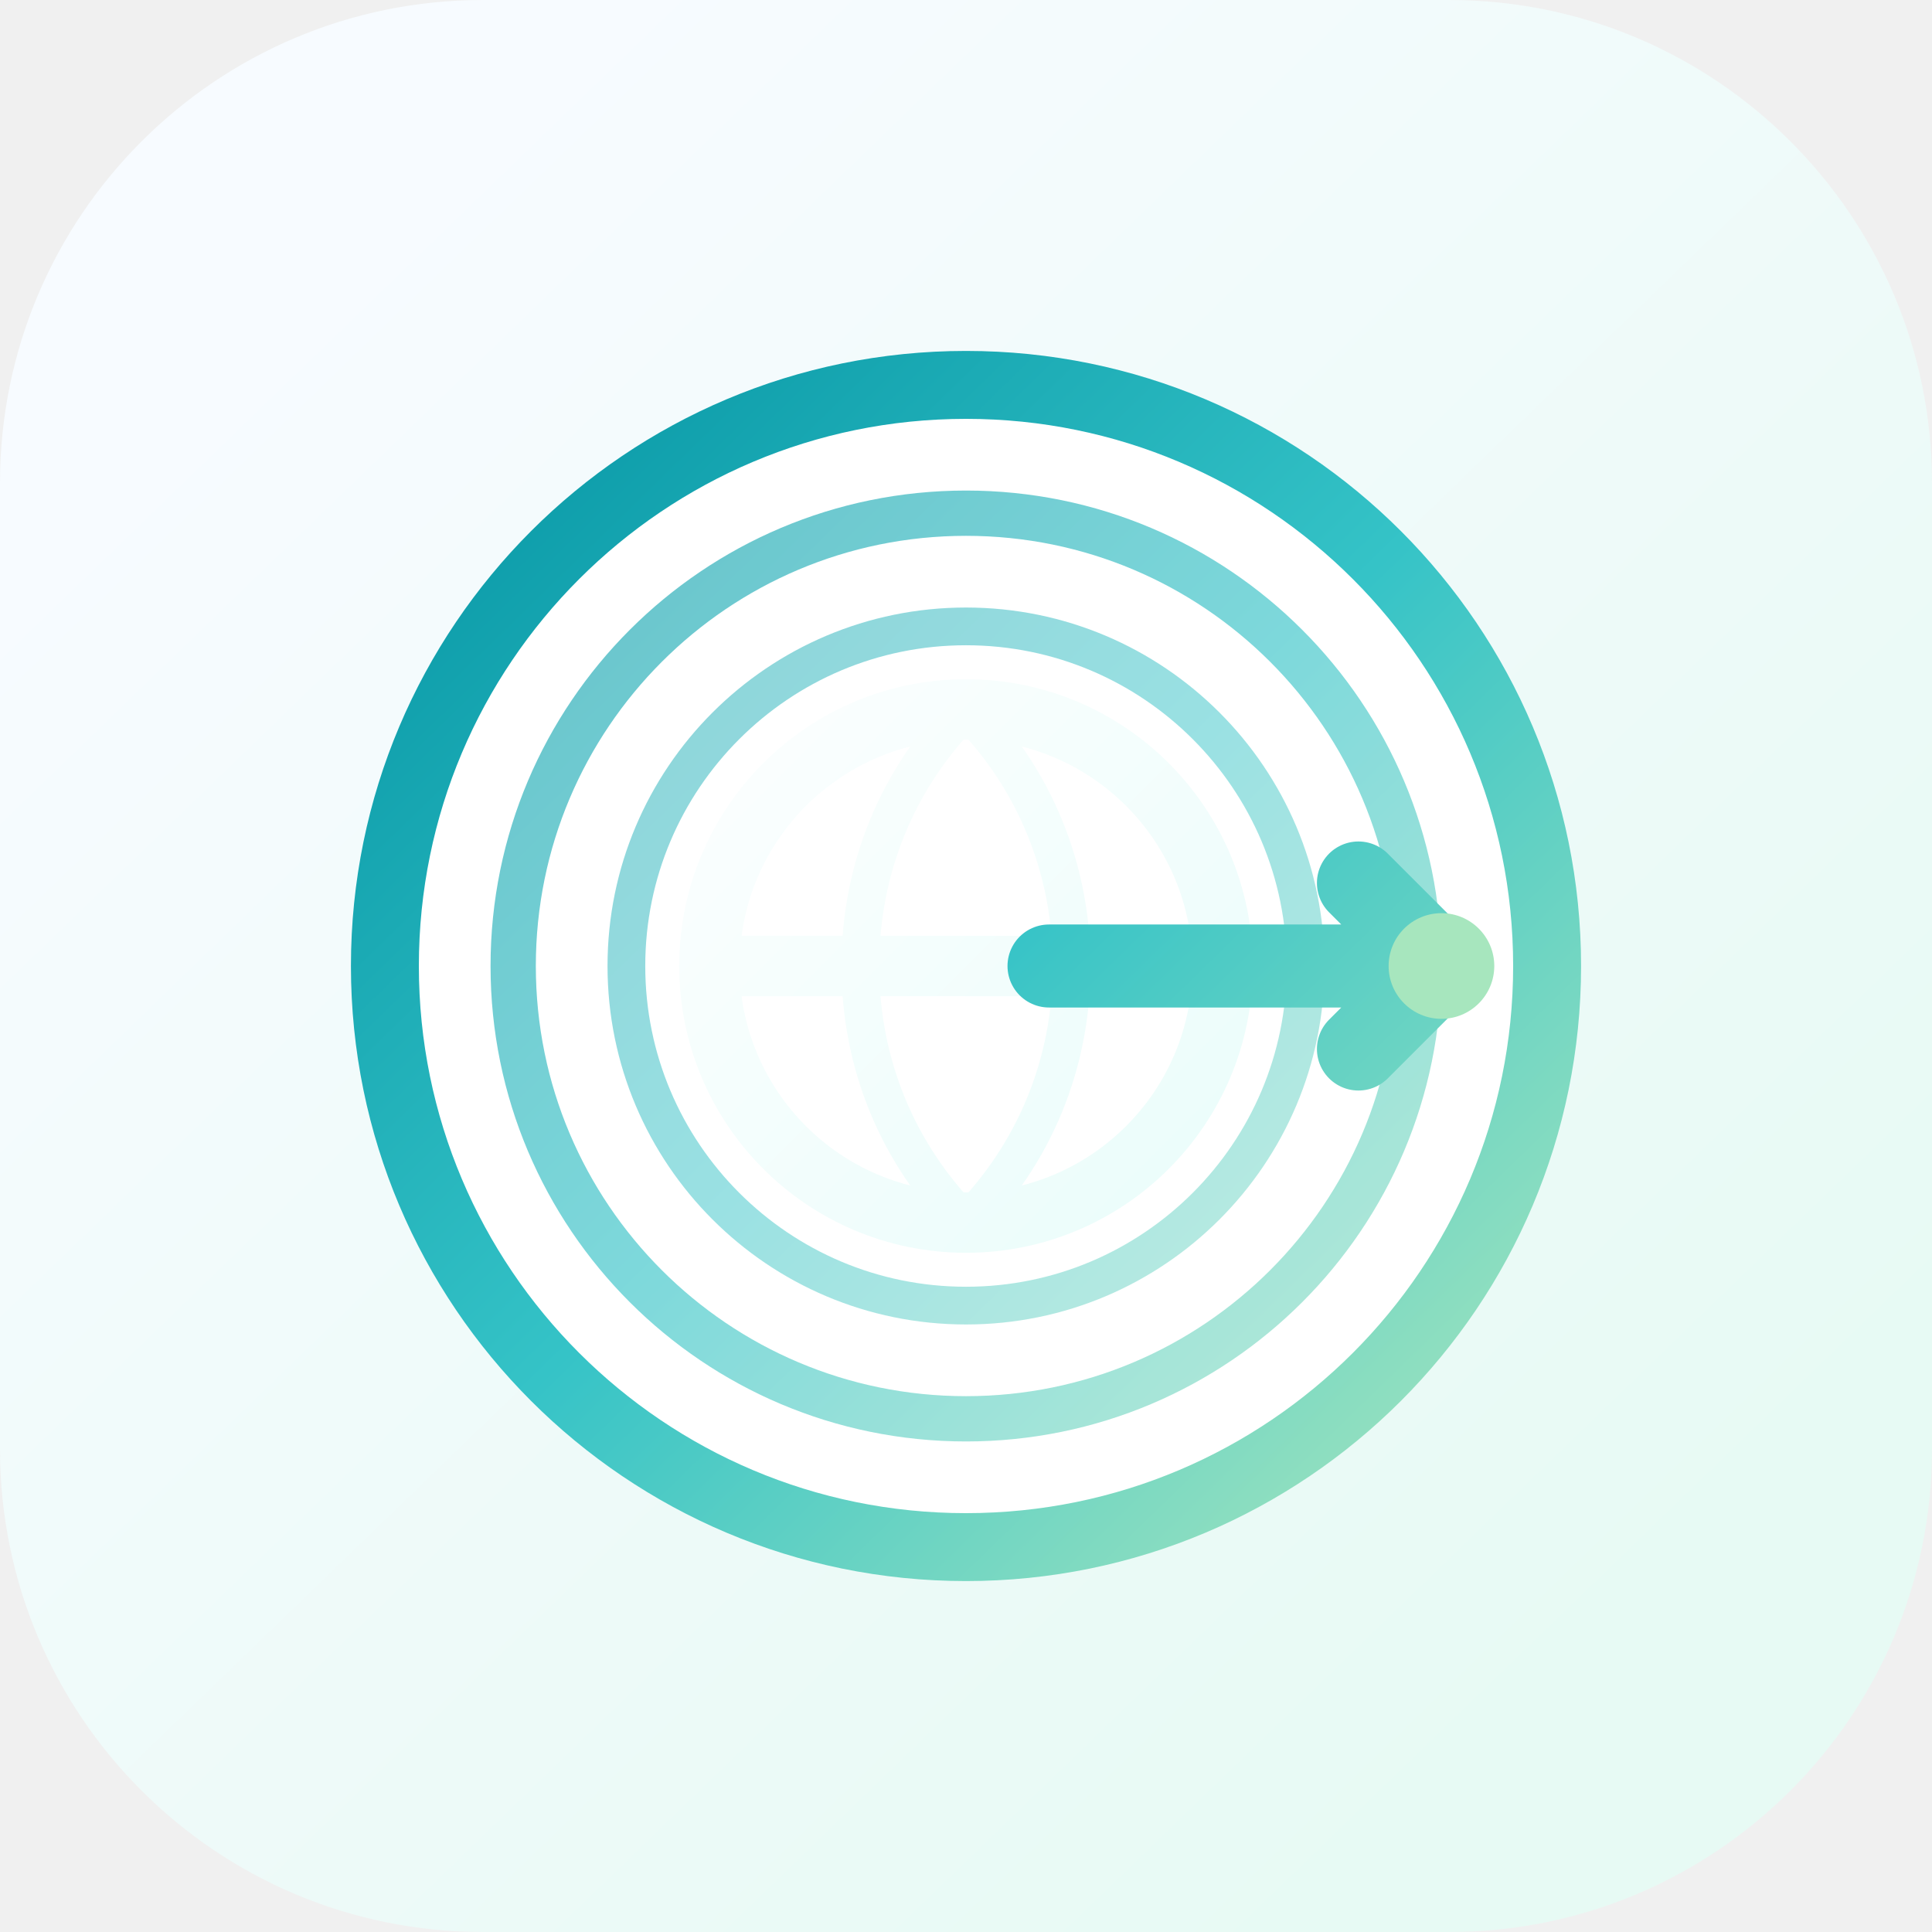
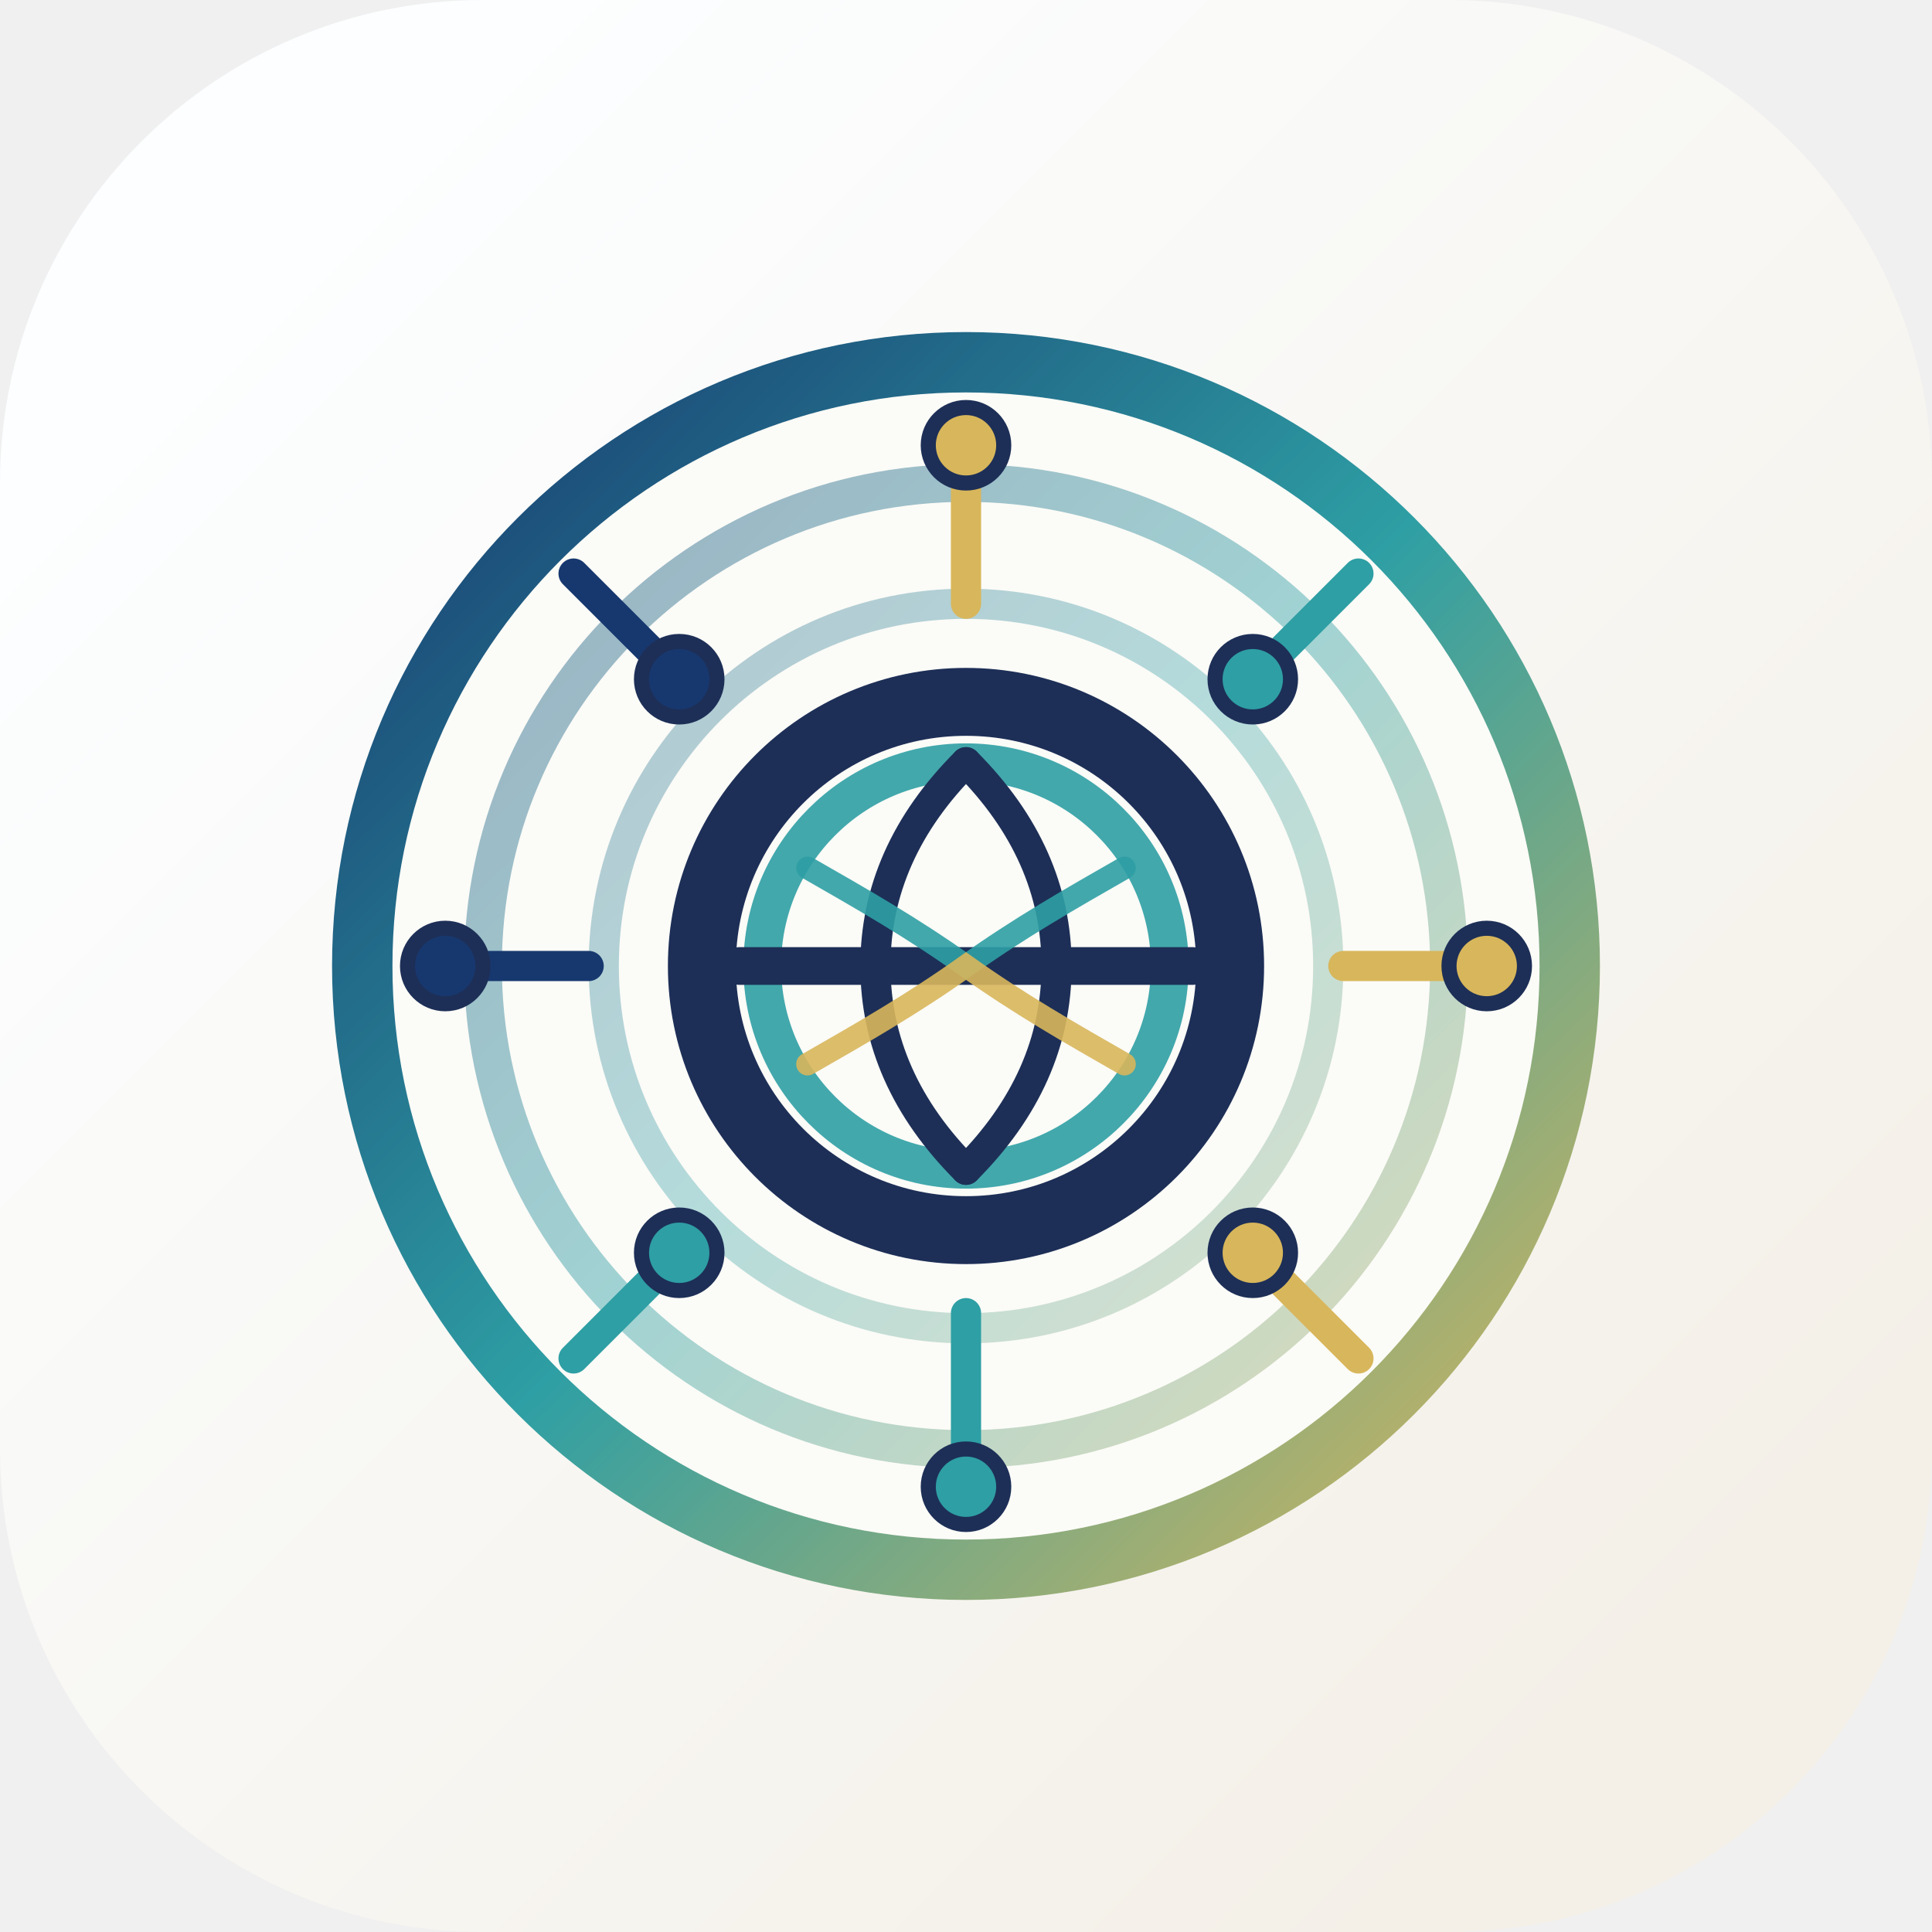
<svg xmlns="http://www.w3.org/2000/svg" width="512" height="512" viewBox="0 0 512 512" fill="none" role="img" aria-labelledby="title desc">
  <defs>
-     <linearGradient id="bg" x1="84" y1="72" x2="432" y2="432" gradientUnits="userSpaceOnUse">
-       <stop stop-color="#F7FBFF" />
-       <stop offset="1" stop-color="#E7FAF4" />
+     <linearGradient id="bg" x1="72" y1="72" x2="440" y2="440" gradientUnits="userSpaceOnUse">
+       <stop stop-color="#FCFEFF" />
+       <stop offset="1" stop-color="#F4F0E8" />
    </linearGradient>
-     <linearGradient id="ring" x1="112" y1="108" x2="400" y2="404" gradientUnits="userSpaceOnUse">
-       <stop stop-color="#0696A5" />
-       <stop offset="0.5" stop-color="#35C3C7" />
-       <stop offset="1" stop-color="#A7E6BE" />
-     </linearGradient>
-     <linearGradient id="mark" x1="164" y1="164" x2="348" y2="348" gradientUnits="userSpaceOnUse">
-       <stop stop-color="#FFFFFF" />
-       <stop offset="1" stop-color="#E7FCFA" />
+     <linearGradient id="ring" x1="100" y1="98" x2="412" y2="412" gradientUnits="userSpaceOnUse">
+       <stop stop-color="#17386F" />
+       <stop offset="0.5" stop-color="#2E9FA4" />
+       <stop offset="1" stop-color="#D8B65B" />
    </linearGradient>
  </defs>
  <rect width="512" height="512" rx="128" fill="url(#bg)" />
-   <circle cx="256" cy="256" r="154" fill="#FFFFFF" />
-   <circle cx="256" cy="256" r="154" stroke="url(#ring)" stroke-width="18" />
-   <circle cx="256" cy="256" r="120" stroke="url(#ring)" stroke-width="12" opacity="0.64" />
-   <circle cx="256" cy="256" r="90" stroke="url(#ring)" stroke-width="10" opacity="0.5" />
-   <circle cx="256" cy="256" r="68" fill="none" stroke="url(#mark)" stroke-width="16" />
-   <path d="M188 256H324" stroke="url(#mark)" stroke-width="16" stroke-linecap="round" />
-   <path d="M256 188C238 206 228 230 228 256C228 282 238 306 256 324" stroke="url(#mark)" stroke-width="10" stroke-linecap="round" />
-   <path d="M256 188C274 206 284 230 284 256C284 282 274 306 256 324" stroke="url(#mark)" stroke-width="10" stroke-linecap="round" />
-   <path d="M278 256H382L360 234M382 256L360 278" stroke="url(#ring)" stroke-width="22" stroke-linecap="round" stroke-linejoin="round" />
-   <circle cx="382" cy="256" r="14" fill="#A7E6BE" />
+   <circle cx="256" cy="256" r="160" fill="#FBFBF7" />
+   <circle cx="256" cy="256" r="160" stroke="url(#ring)" stroke-width="16" />
+   <circle cx="256" cy="256" r="128" stroke="url(#ring)" stroke-width="10" opacity="0.44" />
+   <circle cx="256" cy="256" r="96" stroke="url(#ring)" stroke-width="8" opacity="0.34" />
+   <circle cx="256" cy="256" r="70" fill="none" stroke="#1D2F57" stroke-width="18" />
+   <circle cx="256" cy="256" r="54" fill="none" stroke="#2E9FA4" stroke-width="10" opacity="0.9" />
+   <path d="M256 160V118" stroke="#D8B65B" stroke-width="8" stroke-linecap="round" />
+   <path d="M256 394V348" stroke="#2E9FA4" stroke-width="8" stroke-linecap="round" />
+   <path d="M118 256H156" stroke="#17386F" stroke-width="8" stroke-linecap="round" />
+   <path d="M356 256H394" stroke="#D8B65B" stroke-width="8" stroke-linecap="round" />
+   <path d="M152 152L180 180" stroke="#17386F" stroke-width="8" stroke-linecap="round" />
+   <path d="M360 152L332 180" stroke="#2E9FA4" stroke-width="8" stroke-linecap="round" />
+   <path d="M152 360L180 332" stroke="#2E9FA4" stroke-width="8" stroke-linecap="round" />
+   <path d="M360 360L332 332" stroke="#D8B65B" stroke-width="8" stroke-linecap="round" />
+   <circle cx="256" cy="118" r="10" fill="#D8B65B" stroke="#1D2F57" stroke-width="4" />
+   <circle cx="256" cy="394" r="10" fill="#2E9FA4" stroke="#1D2F57" stroke-width="4" />
+   <circle cx="118" cy="256" r="10" fill="#17386F" stroke="#1D2F57" stroke-width="4" />
+   <circle cx="394" cy="256" r="10" fill="#D8B65B" stroke="#1D2F57" stroke-width="4" />
+   <circle cx="180" cy="180" r="10" fill="#17386F" stroke="#1D2F57" stroke-width="4" />
+   <circle cx="332" cy="180" r="10" fill="#2E9FA4" stroke="#1D2F57" stroke-width="4" />
+   <circle cx="180" cy="332" r="10" fill="#2E9FA4" stroke="#1D2F57" stroke-width="4" />
+   <circle cx="332" cy="332" r="10" fill="#D8B65B" stroke="#1D2F57" stroke-width="4" />
+   <path d="M196 256H316" stroke="#1D2F57" stroke-width="10" stroke-linecap="round" />
+   <path d="M256 202C240 218 232 236 232 256C232 276 240 294 256 310" stroke="#1D2F57" stroke-width="8" stroke-linecap="round" />
+   <path d="M256 202C272 218 280 236 280 256C280 276 272 294 256 310" stroke="#1D2F57" stroke-width="8" stroke-linecap="round" />
+   <path d="M214 230C228 238 242 246 256 256C270 246 284 238 298 230" stroke="#2E9FA4" stroke-width="6" stroke-linecap="round" opacity="0.9" />
+   <path d="M214 282C228 274 242 266 256 256C270 266 284 274 298 282" stroke="#D8B65B" stroke-width="6" stroke-linecap="round" opacity="0.9" />
</svg>
